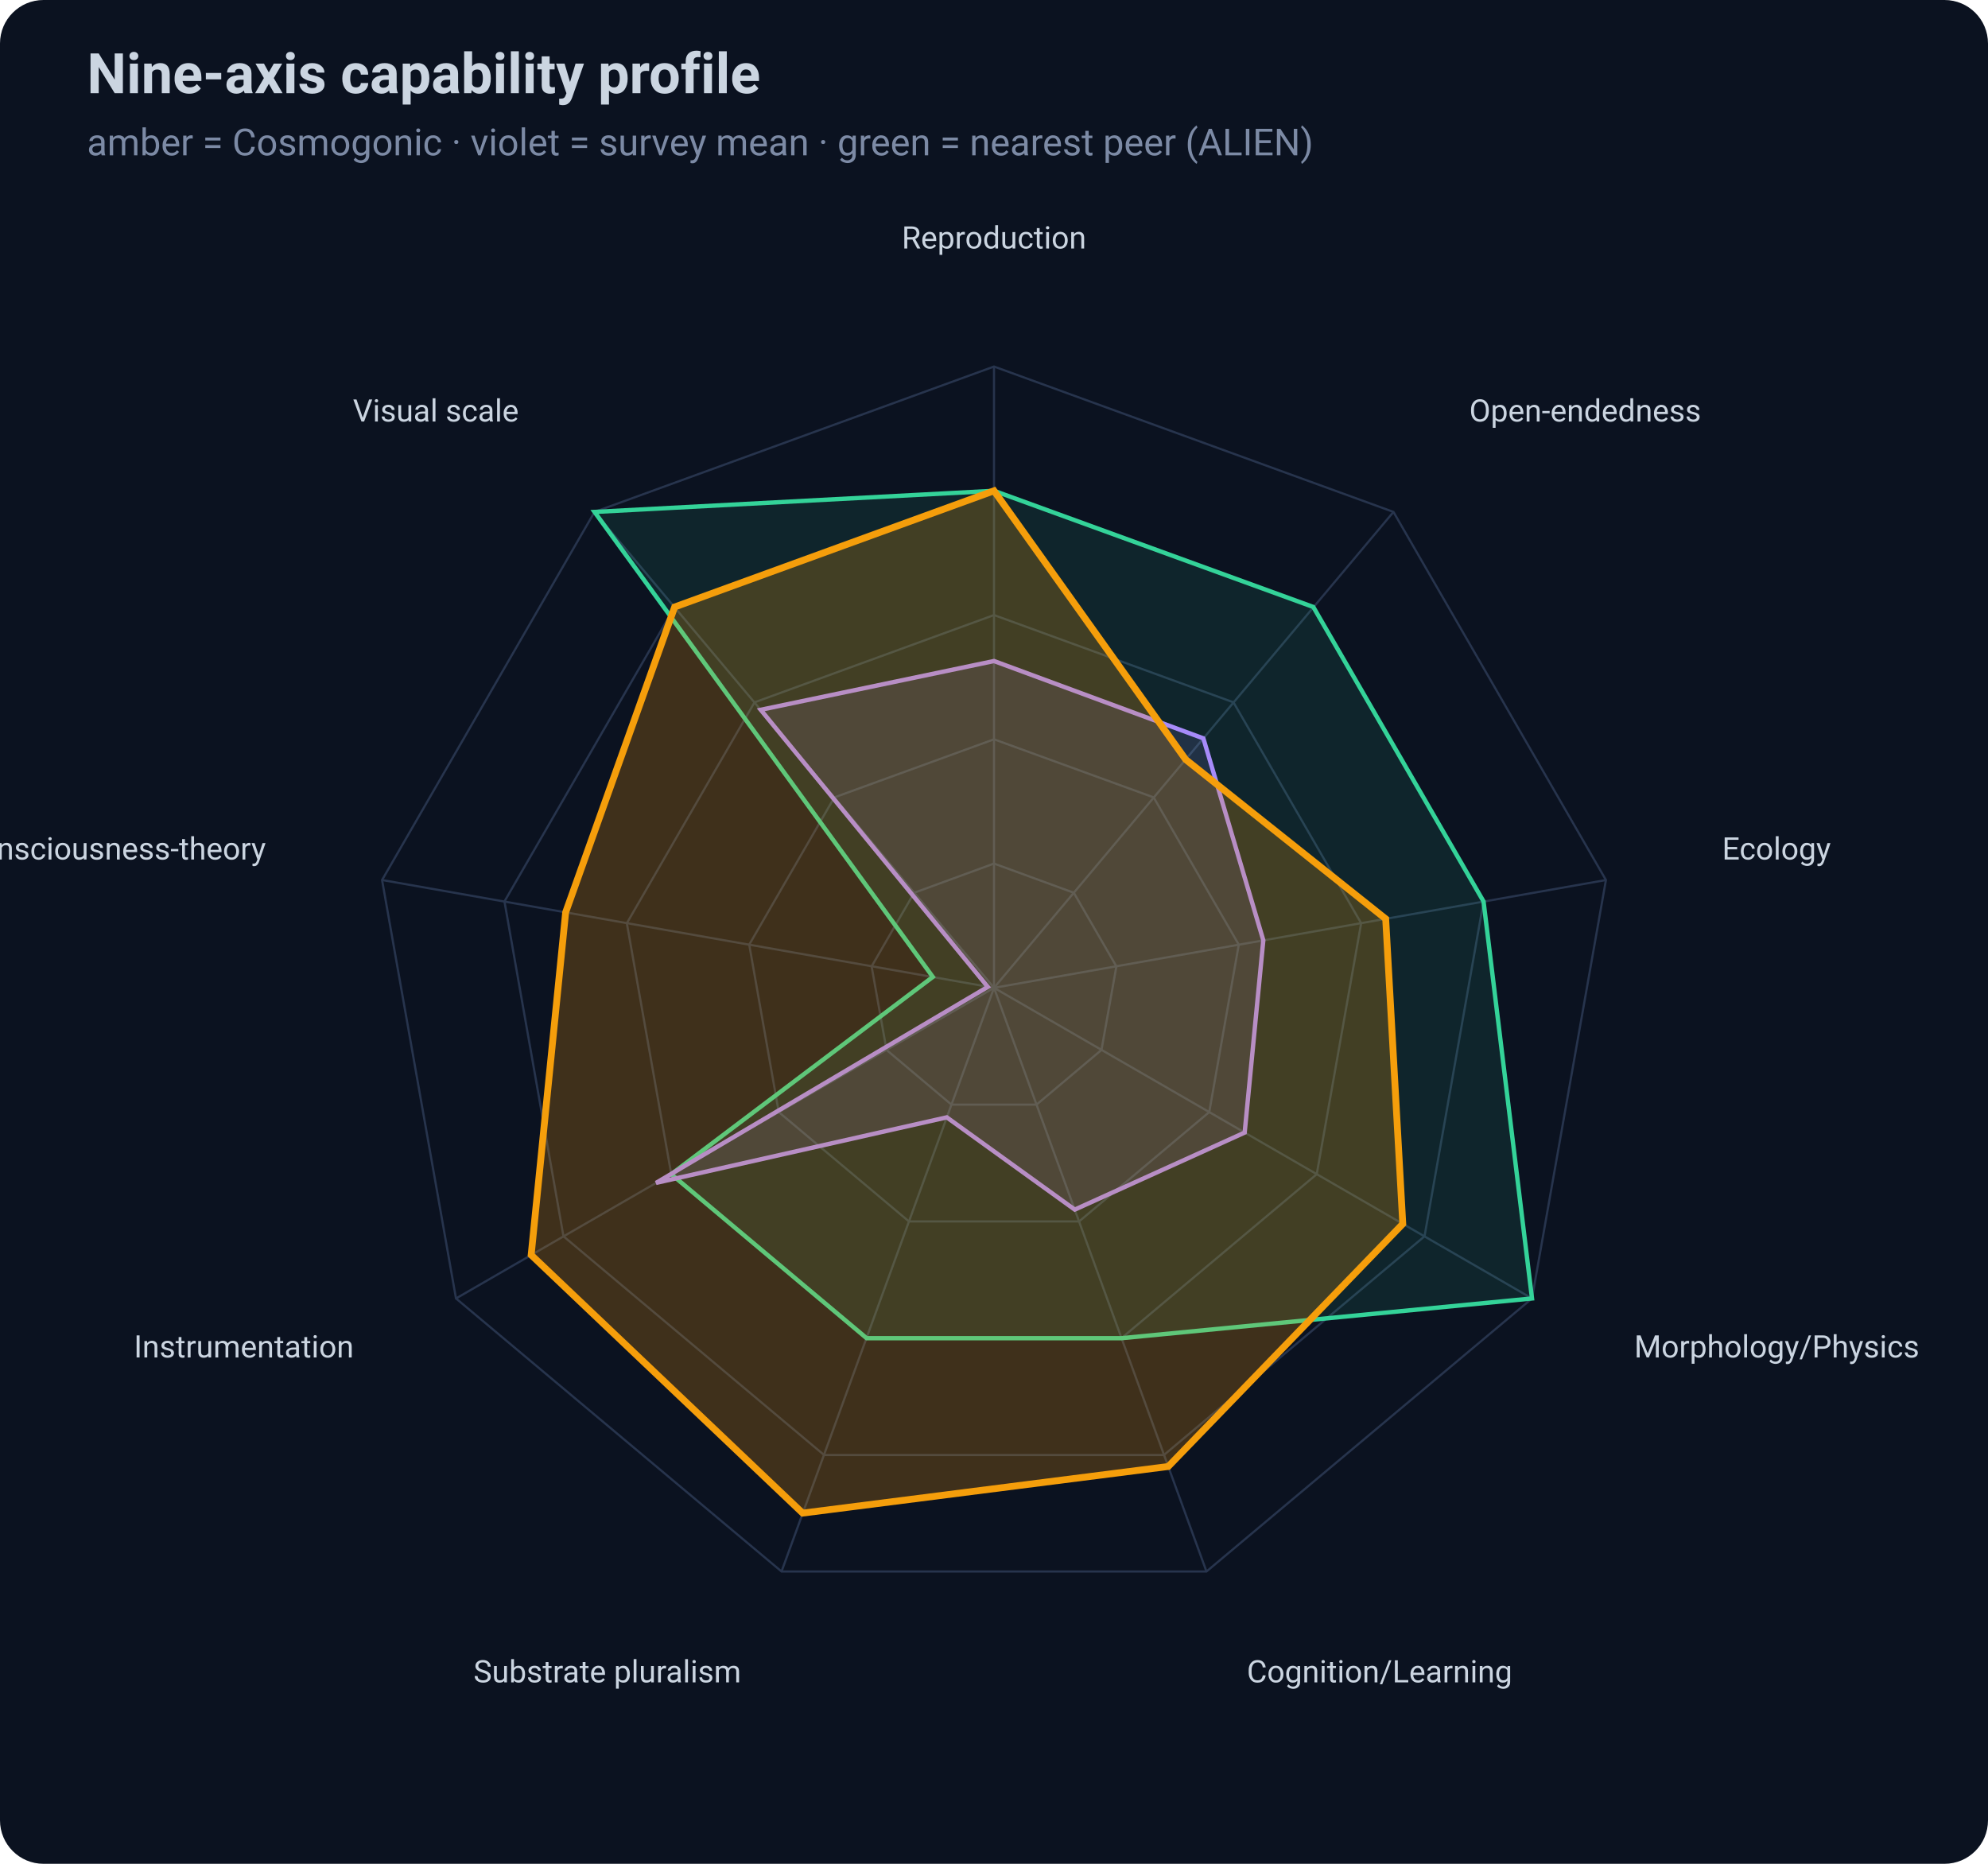
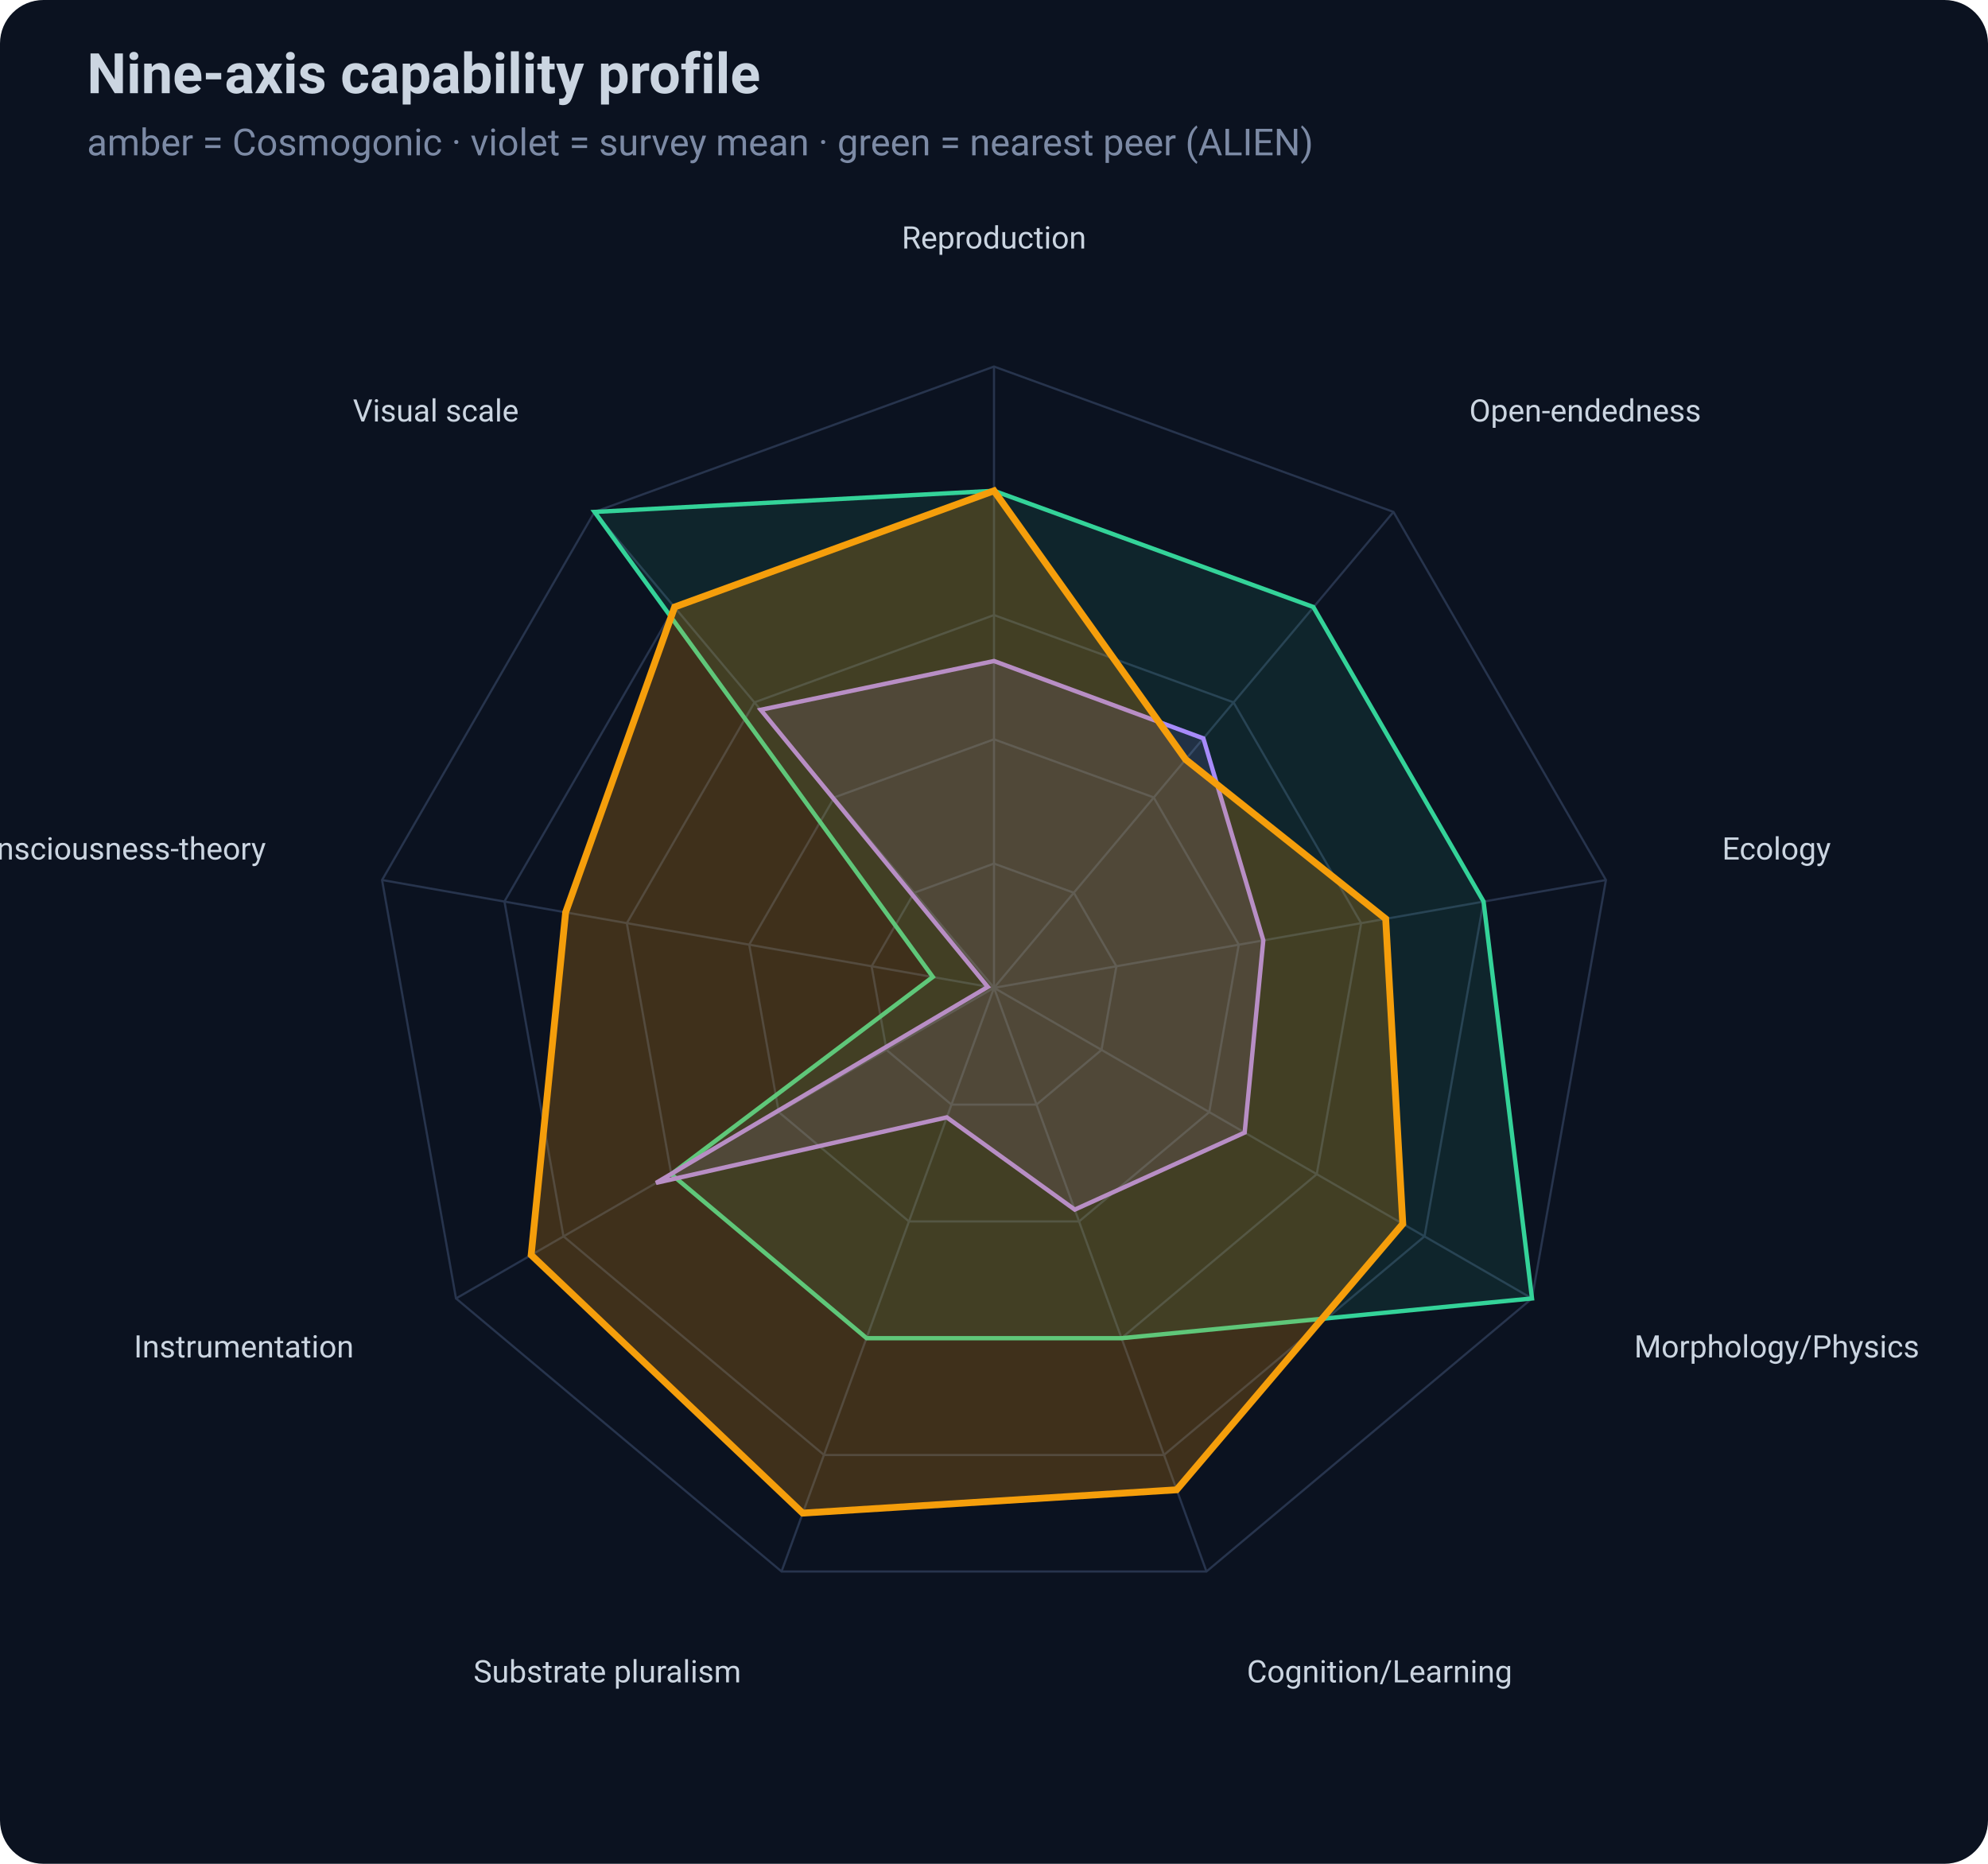
<svg xmlns="http://www.w3.org/2000/svg" viewBox="0 0 640 600" font-family="ui-sans-serif,system-ui,Segoe UI,Roboto,sans-serif" role="img" aria-label="Nine-axis capability radar">
  <rect width="640" height="600" rx="14" fill="#0b1220" />
  <text x="28" y="30" fill="#cbd5e1" font-size="18" font-weight="700">Nine-axis capability profile</text>
  <text x="28" y="50" fill="#7c8aa5" font-size="12">amber = Cosmogonic · violet = survey mean · green = nearest peer (ALIEN)</text>
  <polygon points="320,278 345.7,287.4 359.4,311.1 354.6,338 333.7,355.6 306.3,355.6 285.4,338 280.6,311.1 294.3,287.4" fill="none" stroke="#27344d" stroke-width="0.7" />
  <polygon points="320,238 371.4,256.7 398.8,304.1 389.3,358 347.4,393.2 292.6,393.2 250.7,358 241.2,304.1 268.6,256.7" fill="none" stroke="#27344d" stroke-width="0.7" />
  <polygon points="320,198 397.1,226.1 438.2,297.2 423.9,378 361,430.8 279,430.8 216.1,378 201.8,297.2 242.9,226.1" fill="none" stroke="#27344d" stroke-width="0.7" />
  <polygon points="320,158 422.8,195.4 477.6,290.2 458.6,398 374.7,468.4 265.3,468.4 181.4,398 162.4,290.2 217.2,195.4" fill="none" stroke="#27344d" stroke-width="0.7" />
  <polygon points="320,118 448.6,164.8 517,283.3 493.2,418 388.4,505.9 251.6,505.9 146.8,418 123,283.3 191.4,164.8" fill="none" stroke="#27344d" stroke-width="0.7" />
  <line x1="320" y1="318" x2="320" y2="118" stroke="#27344d" stroke-width="0.7" />
  <text x="320" y="80" fill="#cbd5e1" font-size="10" text-anchor="middle">Reproduction</text>
  <line x1="320" y1="318" x2="448.6" y2="164.8" stroke="#27344d" stroke-width="0.7" />
  <text x="473" y="135.7" fill="#cbd5e1" font-size="10" text-anchor="start">Open-endedness</text>
  <line x1="320" y1="318" x2="517" y2="283.3" stroke="#27344d" stroke-width="0.7" />
  <text x="554.4" y="276.7" fill="#cbd5e1" font-size="10" text-anchor="start">Ecology</text>
  <line x1="320" y1="318" x2="493.2" y2="418" stroke="#27344d" stroke-width="0.7" />
  <text x="526.1" y="437" fill="#cbd5e1" font-size="10" text-anchor="start">Morphology/Physics</text>
  <line x1="320" y1="318" x2="388.4" y2="505.9" stroke="#27344d" stroke-width="0.7" />
  <text x="401.4" y="541.6" fill="#cbd5e1" font-size="10" text-anchor="start">Cognition/Learning</text>
  <line x1="320" y1="318" x2="251.6" y2="505.9" stroke="#27344d" stroke-width="0.7" />
  <text x="238.6" y="541.6" fill="#cbd5e1" font-size="10" text-anchor="end">Substrate pluralism</text>
  <line x1="320" y1="318" x2="146.8" y2="418" stroke="#27344d" stroke-width="0.7" />
  <text x="113.9" y="437" fill="#cbd5e1" font-size="10" text-anchor="end">Instrumentation</text>
  <line x1="320" y1="318" x2="123" y2="283.3" stroke="#27344d" stroke-width="0.7" />
  <text x="85.6" y="276.7" fill="#cbd5e1" font-size="10" text-anchor="end">Consciousness-theory</text>
  <line x1="320" y1="318" x2="191.4" y2="164.8" stroke="#27344d" stroke-width="0.7" />
  <text x="167" y="135.7" fill="#cbd5e1" font-size="10" text-anchor="end">Visual scale</text>
  <polygon points="320,158 422.8,195.4 477.6,290.2 493.2,418 361,430.8 279,430.8 216.1,378 300.3,314.5 191.4,164.8" fill="#34d399" fill-opacity="0.10" stroke="#34d399" stroke-width="1.4" />
  <polygon points="320,212.8 387.4,237.7 406.7,302.7 400.7,364.6 346,389.4 304.8,359.7 211.2,380.8 318,317.7 244.9,228.5" fill="#a78bfa" fill-opacity="0.12" stroke="#a78bfa" stroke-width="1.4" />
-   <polygon points="320,158 381.7,244.5 446.1,295.8 451.6,394 376.1,472.1 258.4,487.1 171,404 182.1,293.7 217.2,195.4" fill="#f59e0b" fill-opacity="0.22" stroke="#f59e0b" stroke-width="2.2" />
+   <polygon points="320,158 381.7,244.5 446.1,295.8 451.6,394 378.8,479.6 258.4,487.1 171,404 182.1,293.7 217.2,195.4" fill="#f59e0b" fill-opacity="0.22" stroke="#f59e0b" stroke-width="2.2" />
</svg>
